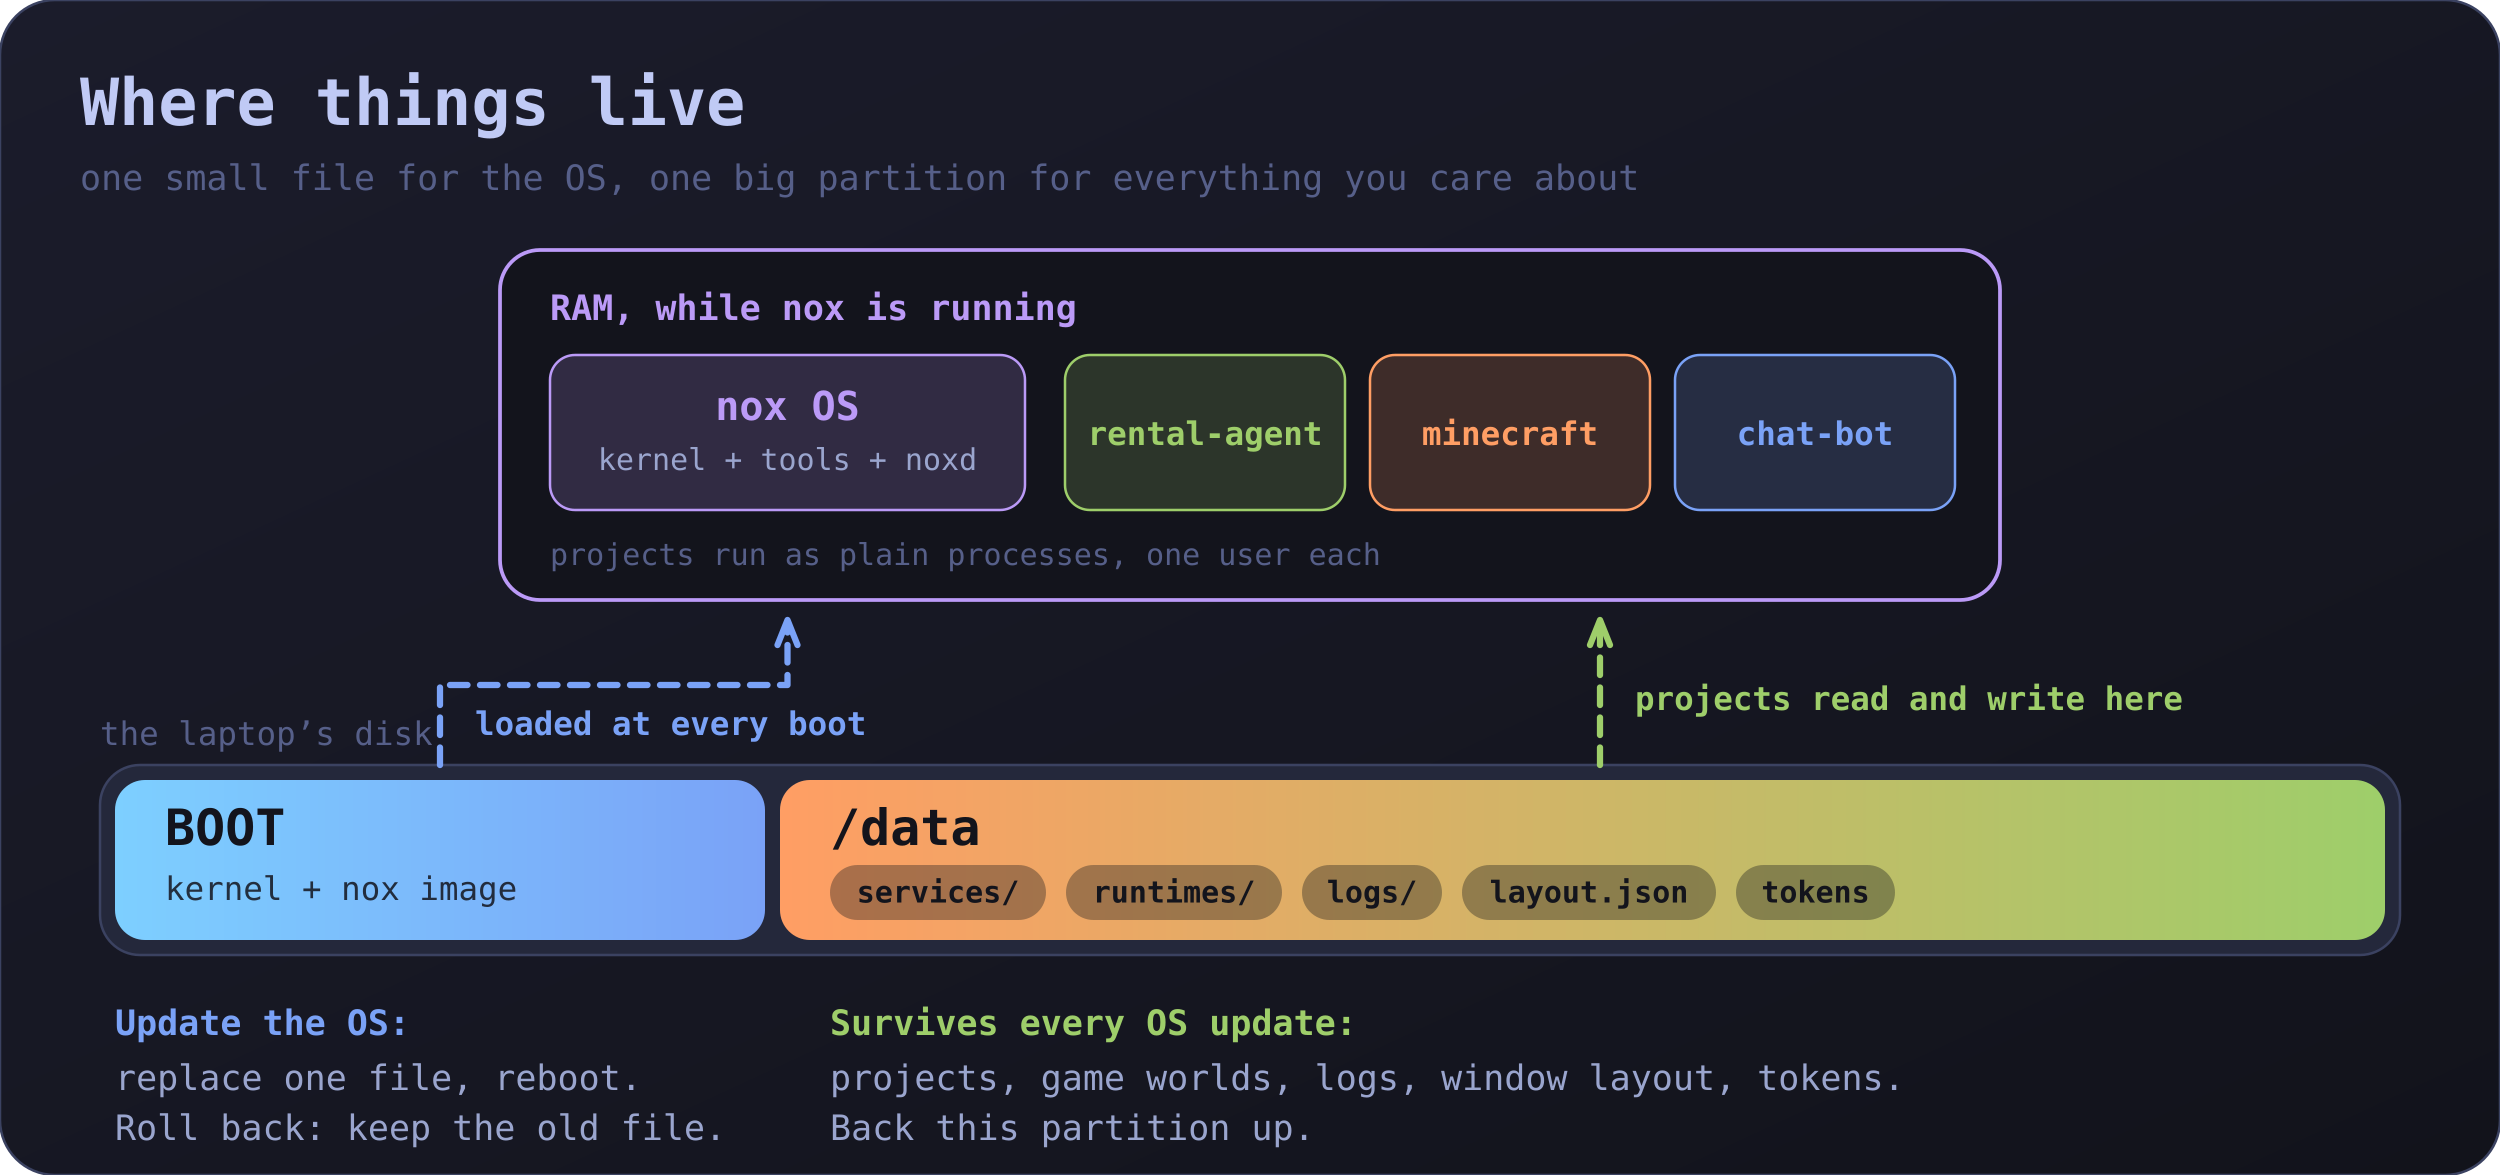
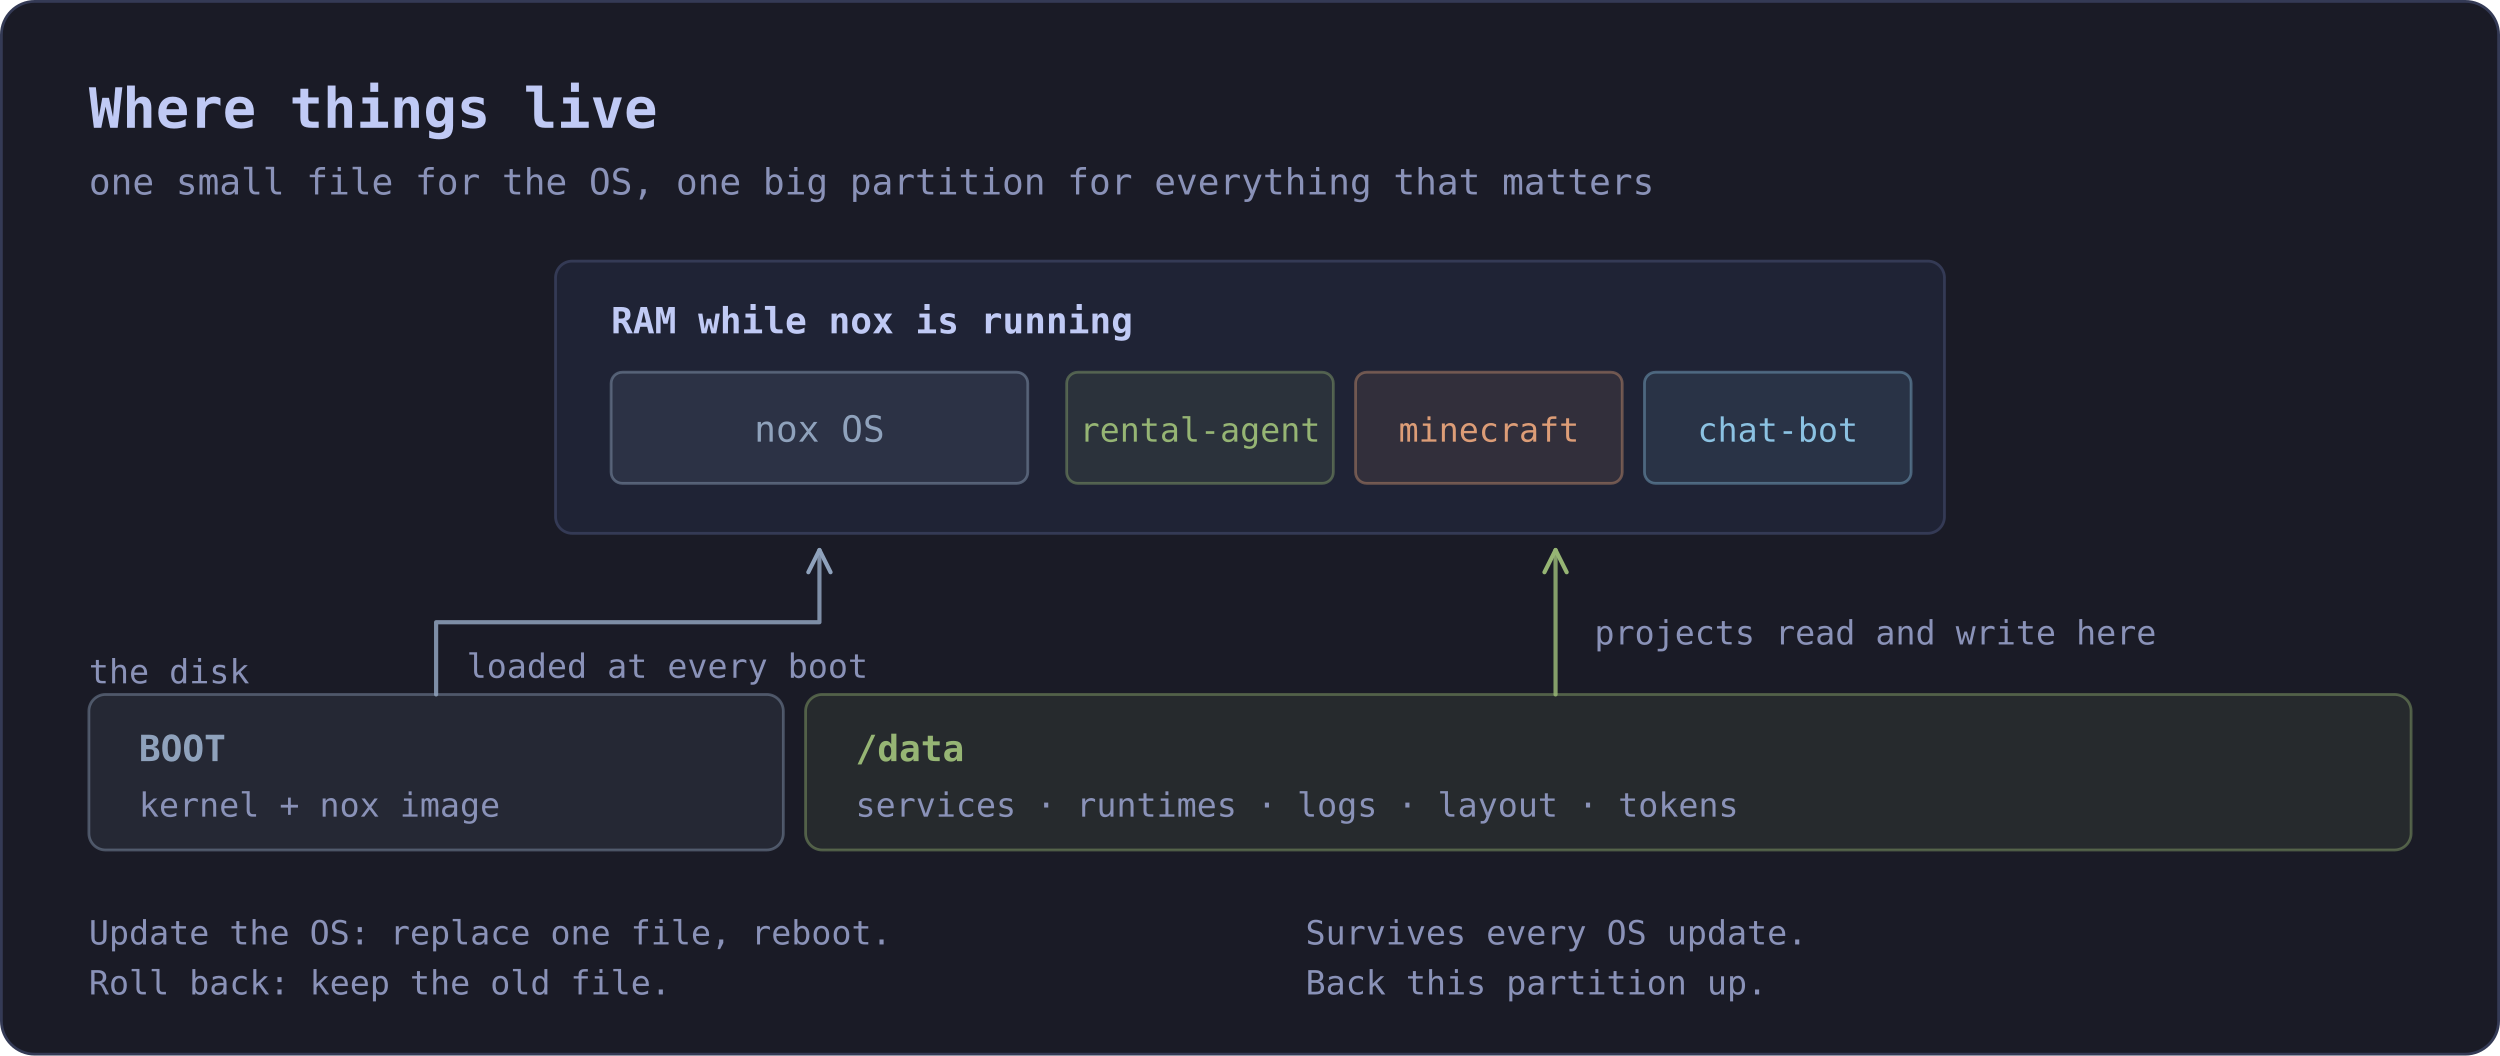
- <svg xmlns="http://www.w3.org/2000/svg" width="1000" height="470" viewBox="0 0 1000 470" role="img" aria-labelledby="title desc" font-family="ui-monospace, 'Cascadia Code', 'SF Mono', Menlo, Consolas, 'DejaVu Sans Mono', monospace">
+ <svg xmlns="http://www.w3.org/2000/svg" width="900" height="380" viewBox="0 0 900 380" role="img" aria-labelledby="title desc" font-family="ui-monospace, 'Cascadia Code', 'SF Mono', Menlo, Consolas, 'DejaVu Sans Mono', monospace">
  <style>
@keyframes blink{0%,49%{opacity:1}50%,100%{opacity:0}}
- @keyframes pulse{0%,100%{opacity:.30}50%{opacity:.05}}
- @keyframes flow{to{stroke-dashoffset:-18}}
- @keyframes bar{0%,100%{opacity:1}50%{opacity:.55}}
- .blink{animation:blink 1.1s steps(1) infinite}
- .pulse{animation:pulse 2s ease-in-out infinite}
- .flow{animation:flow 1s linear infinite}
- .breathe{animation:bar 2.4s ease-in-out infinite}
- @media (prefers-reduced-motion:reduce){.blink,.pulse,.flow,.breathe{animation:none}}
+ @keyframes breathe{0%,100%{opacity:1}50%{opacity:.62}}
+ .blink{animation:blink 1.2s steps(1) infinite}
+ .breathe{animation:breathe 3.4s ease-in-out infinite}
+ @media (prefers-reduced-motion:reduce){.blink,.breathe{animation:none}}
</style>
-   <defs>
-     <linearGradient id="bgd" x1="0" y1="0" x2="1" y2="1">
-       <stop offset="0" stop-color="#1b1c2b" />
-       <stop offset="1" stop-color="#12131b" />
-     </linearGradient>
-     <linearGradient id="gb" x1="0" y1="0" x2="1" y2="0">
-       <stop offset="0" stop-color="#7dcfff" />
-       <stop offset="1" stop-color="#7aa2f7" />
-     </linearGradient>
-     <linearGradient id="gd" x1="0" y1="0" x2="1" y2="0">
-       <stop offset="0" stop-color="#ff9e64" />
-       <stop offset="1" stop-color="#9ece6a" />
-     </linearGradient>
-   </defs>
-   <rect x="0" y="0" width="1000" height="470" rx="22" fill="url(#bgd)" stroke="#3b4261" stroke-width="1" />
-   <text x="32" y="50" font-size="26" fill="#c0caf5" font-weight="800">Where things live</text>
-   <text x="32" y="76" font-size="14" fill="#565f89">one small file for the OS, one big partition for everything you care about</text>
-   <rect x="200" y="100" width="600" height="140" rx="16" fill="#13141c" stroke="#bb9af7" stroke-width="1.5" />
-   <text x="220" y="128" font-size="14" fill="#bb9af7" font-weight="700">RAM, while nox is running</text>
-   <rect x="220" y="142" width="190" height="62" rx="10" fill="#bb9af7" fill-opacity="0.18" stroke="#bb9af7" stroke-width="1" />
-   <text x="315" y="168" font-size="16" fill="#bb9af7" font-weight="800" text-anchor="middle">nox OS</text>
-   <text x="315" y="188" font-size="12" fill="#9aa5ce" text-anchor="middle">kernel + tools + noxd</text>
-   <rect x="426" y="142" width="112" height="62" rx="10" fill="#9ece6a" fill-opacity="0.18" stroke="#9ece6a" stroke-width="1" />
-   <text x="482" y="178" font-size="13" fill="#9ece6a" font-weight="700" text-anchor="middle">rental-agent</text>
-   <rect x="548" y="142" width="112" height="62" rx="10" fill="#ff9e64" fill-opacity="0.18" stroke="#ff9e64" stroke-width="1" />
-   <text x="604" y="178" font-size="13" fill="#ff9e64" font-weight="700" text-anchor="middle">minecraft</text>
-   <rect x="670" y="142" width="112" height="62" rx="10" fill="#7aa2f7" fill-opacity="0.18" stroke="#7aa2f7" stroke-width="1" />
-   <text x="726" y="178" font-size="13" fill="#7aa2f7" font-weight="700" text-anchor="middle">chat-bot</text>
-   <text x="220" y="226" font-size="12" fill="#565f89">projects run as plain processes, one user each</text>
-   <rect x="40" y="306" width="920" height="76" rx="16" fill="#24283b" stroke="#3b4261" stroke-width="1" />
-   <rect x="46" y="312" width="260" height="64" rx="12" fill="url(#gb)" />
-   <text x="66" y="338" font-size="20" fill="#13141c" font-weight="800">BOOT</text>
-   <text x="66" y="360" font-size="13" fill="#13141c" opacity="0.85">kernel + nox image</text>
-   <rect x="312" y="312" width="642" height="64" rx="12" fill="url(#gd)" />
-   <text x="332" y="338" font-size="20" fill="#13141c" font-weight="800">/data</text>
-   <rect x="332" y="346" width="86.4" height="22" rx="11" fill="#13141c" fill-opacity="0.35" />
-   <text x="375.2" y="361" font-size="12" fill="#13141c" font-weight="700" text-anchor="middle">services/</text>
-   <rect x="426.4" y="346" width="86.4" height="22" rx="11" fill="#13141c" fill-opacity="0.35" />
-   <text x="469.6" y="361" font-size="12" fill="#13141c" font-weight="700" text-anchor="middle">runtimes/</text>
-   <rect x="520.8" y="346" width="56" height="22" rx="11" fill="#13141c" fill-opacity="0.35" />
-   <text x="548.8" y="361" font-size="12" fill="#13141c" font-weight="700" text-anchor="middle">logs/</text>
-   <rect x="584.8" y="346" width="101.6" height="22" rx="11" fill="#13141c" fill-opacity="0.35" />
-   <text x="635.6" y="361" font-size="12" fill="#13141c" font-weight="700" text-anchor="middle">layout.json</text>
-   <rect x="694.4" y="346" width="63.6" height="22" rx="11" fill="#13141c" fill-opacity="0.35" />
-   <text x="726.2" y="361" font-size="12" fill="#13141c" font-weight="700" text-anchor="middle">tokens</text>
-   <text x="40" y="298" font-size="13" fill="#565f89">the laptop’s disk</text>
-   <path d="M176 306 V274 H315 V250" fill="none" stroke="#7aa2f7" stroke-width="2.5" stroke-linecap="round" stroke-linejoin="round" stroke-dasharray="7 5" class="flow" />
-   <path d="M311 258 l4 -10 l4 10" fill="none" stroke="#7aa2f7" stroke-width="2.5" stroke-linecap="round" stroke-linejoin="round" />
-   <text x="190" y="294" font-size="13" fill="#7aa2f7" font-weight="700">loaded at every boot</text>
-   <path d="M640 306 V250" fill="none" stroke="#9ece6a" stroke-width="2.5" stroke-linecap="round" stroke-dasharray="7 5" class="flow" />
-   <path d="M636 258 l4 -10 l4 10" fill="none" stroke="#9ece6a" stroke-width="2.5" stroke-linecap="round" stroke-linejoin="round" />
-   <text x="654" y="284" font-size="13" fill="#9ece6a" font-weight="700">projects read and write here</text>
-   <text x="46" y="414" font-size="14" fill="#7aa2f7" font-weight="800">Update the OS:</text>
-   <text x="46" y="436" font-size="14" fill="#9aa5ce">replace one file, reboot.</text>
-   <text x="46" y="456" font-size="14" fill="#9aa5ce">Roll back: keep the old file.</text>
-   <text x="332" y="414" font-size="14" fill="#9ece6a" font-weight="800">Survives every OS update:</text>
-   <text x="332" y="436" font-size="14" fill="#9aa5ce">projects, game worlds, logs, window layout, tokens.</text>
-   <text x="332" y="456" font-size="14" fill="#9aa5ce">Back this partition up.</text>
+   <rect x="0.5" y="0.5" width="899" height="379" rx="12" fill="#1a1b26" stroke="#343a55" stroke-width="1" />
+   <text x="32" y="46" font-size="20" fill="#c0caf5" font-weight="600">Where things live</text>
+   <text x="32" y="70" font-size="13" fill="#8a92b8">one small file for the OS, one big partition for everything that matters</text>
+   <rect x="200" y="94" width="500" height="98" rx="6" fill="#1f2335" stroke="#343a55" stroke-width="1" />
+   <text x="220" y="120" font-size="13" fill="#c0caf5" font-weight="600">RAM while nox is running</text>
+   <rect x="220" y="134" width="150" height="40" rx="4" fill="#8fa2bc" fill-opacity="0.12" stroke="#8fa2bc" stroke-width="1" stroke-opacity="0.45" />
+   <text x="295" y="159" font-size="13" fill="#8fa2bc" text-anchor="middle">nox OS</text>
+   <rect x="384" y="134" width="96" height="40" rx="4" fill="#96b574" fill-opacity="0.1" stroke="#96b574" stroke-width="1" stroke-opacity="0.4" />
+   <text x="432" y="159" font-size="12" fill="#96b574" text-anchor="middle">rental-agent</text>
+   <rect x="488" y="134" width="96" height="40" rx="4" fill="#dd9d77" fill-opacity="0.1" stroke="#dd9d77" stroke-width="1" stroke-opacity="0.4" />
+   <text x="536" y="159" font-size="12" fill="#dd9d77" text-anchor="middle">minecraft</text>
+   <rect x="592" y="134" width="96" height="40" rx="4" fill="#8bc2e2" fill-opacity="0.1" stroke="#8bc2e2" stroke-width="1" stroke-opacity="0.4" />
+   <text x="640" y="159" font-size="12" fill="#8bc2e2" text-anchor="middle">chat-bot</text>
+   <path d="M157 250 V224 H295 V198" fill="none" stroke="#8fa2bc" stroke-width="1.5" stroke-linecap="round" stroke-linejoin="round" opacity="0.85" />
+   <path d="M291 206 l4 -8 l4 8" fill="none" stroke="#8fa2bc" stroke-width="1.5" stroke-linecap="round" stroke-linejoin="round" />
+   <text x="168" y="244" font-size="12" fill="#8a92b8">loaded at every boot</text>
+   <path d="M560 250 V198" fill="none" stroke="#96b574" stroke-width="1.5" stroke-linecap="round" opacity="0.85" />
+   <path d="M556 206 l4 -8 l4 8" fill="none" stroke="#96b574" stroke-width="1.5" stroke-linecap="round" stroke-linejoin="round" />
+   <text x="574" y="232" font-size="12" fill="#8a92b8">projects read and write here</text>
+   <text x="32" y="246" font-size="12" fill="#8a92b8">the disk</text>
+   <rect x="32" y="250" width="250" height="56" rx="6" fill="#8fa2bc" fill-opacity="0.1" stroke="#8fa2bc" stroke-width="1" stroke-opacity="0.42" />
+   <text x="50" y="274" font-size="13" fill="#8fa2bc" font-weight="600">BOOT</text>
+   <text x="50" y="294" font-size="12" fill="#8a92b8">kernel + nox image</text>
+   <rect x="290" y="250" width="578" height="56" rx="6" fill="#96b574" fill-opacity="0.1" stroke="#96b574" stroke-width="1" stroke-opacity="0.42" />
+   <text x="308" y="274" font-size="13" fill="#96b574" font-weight="600">/data</text>
+   <text x="308" y="294" font-size="12" fill="#8a92b8">services · runtimes · logs · layout · tokens</text>
+   <text x="32" y="340" font-size="12" fill="#8a92b8">Update the OS: replace one file, reboot.</text>
+   <text x="32" y="358" font-size="12" fill="#8a92b8">Roll back: keep the old file.</text>
+   <text x="470" y="340" font-size="12" fill="#8a92b8">Survives every OS update.</text>
+   <text x="470" y="358" font-size="12" fill="#8a92b8">Back this partition up.</text>
</svg>
